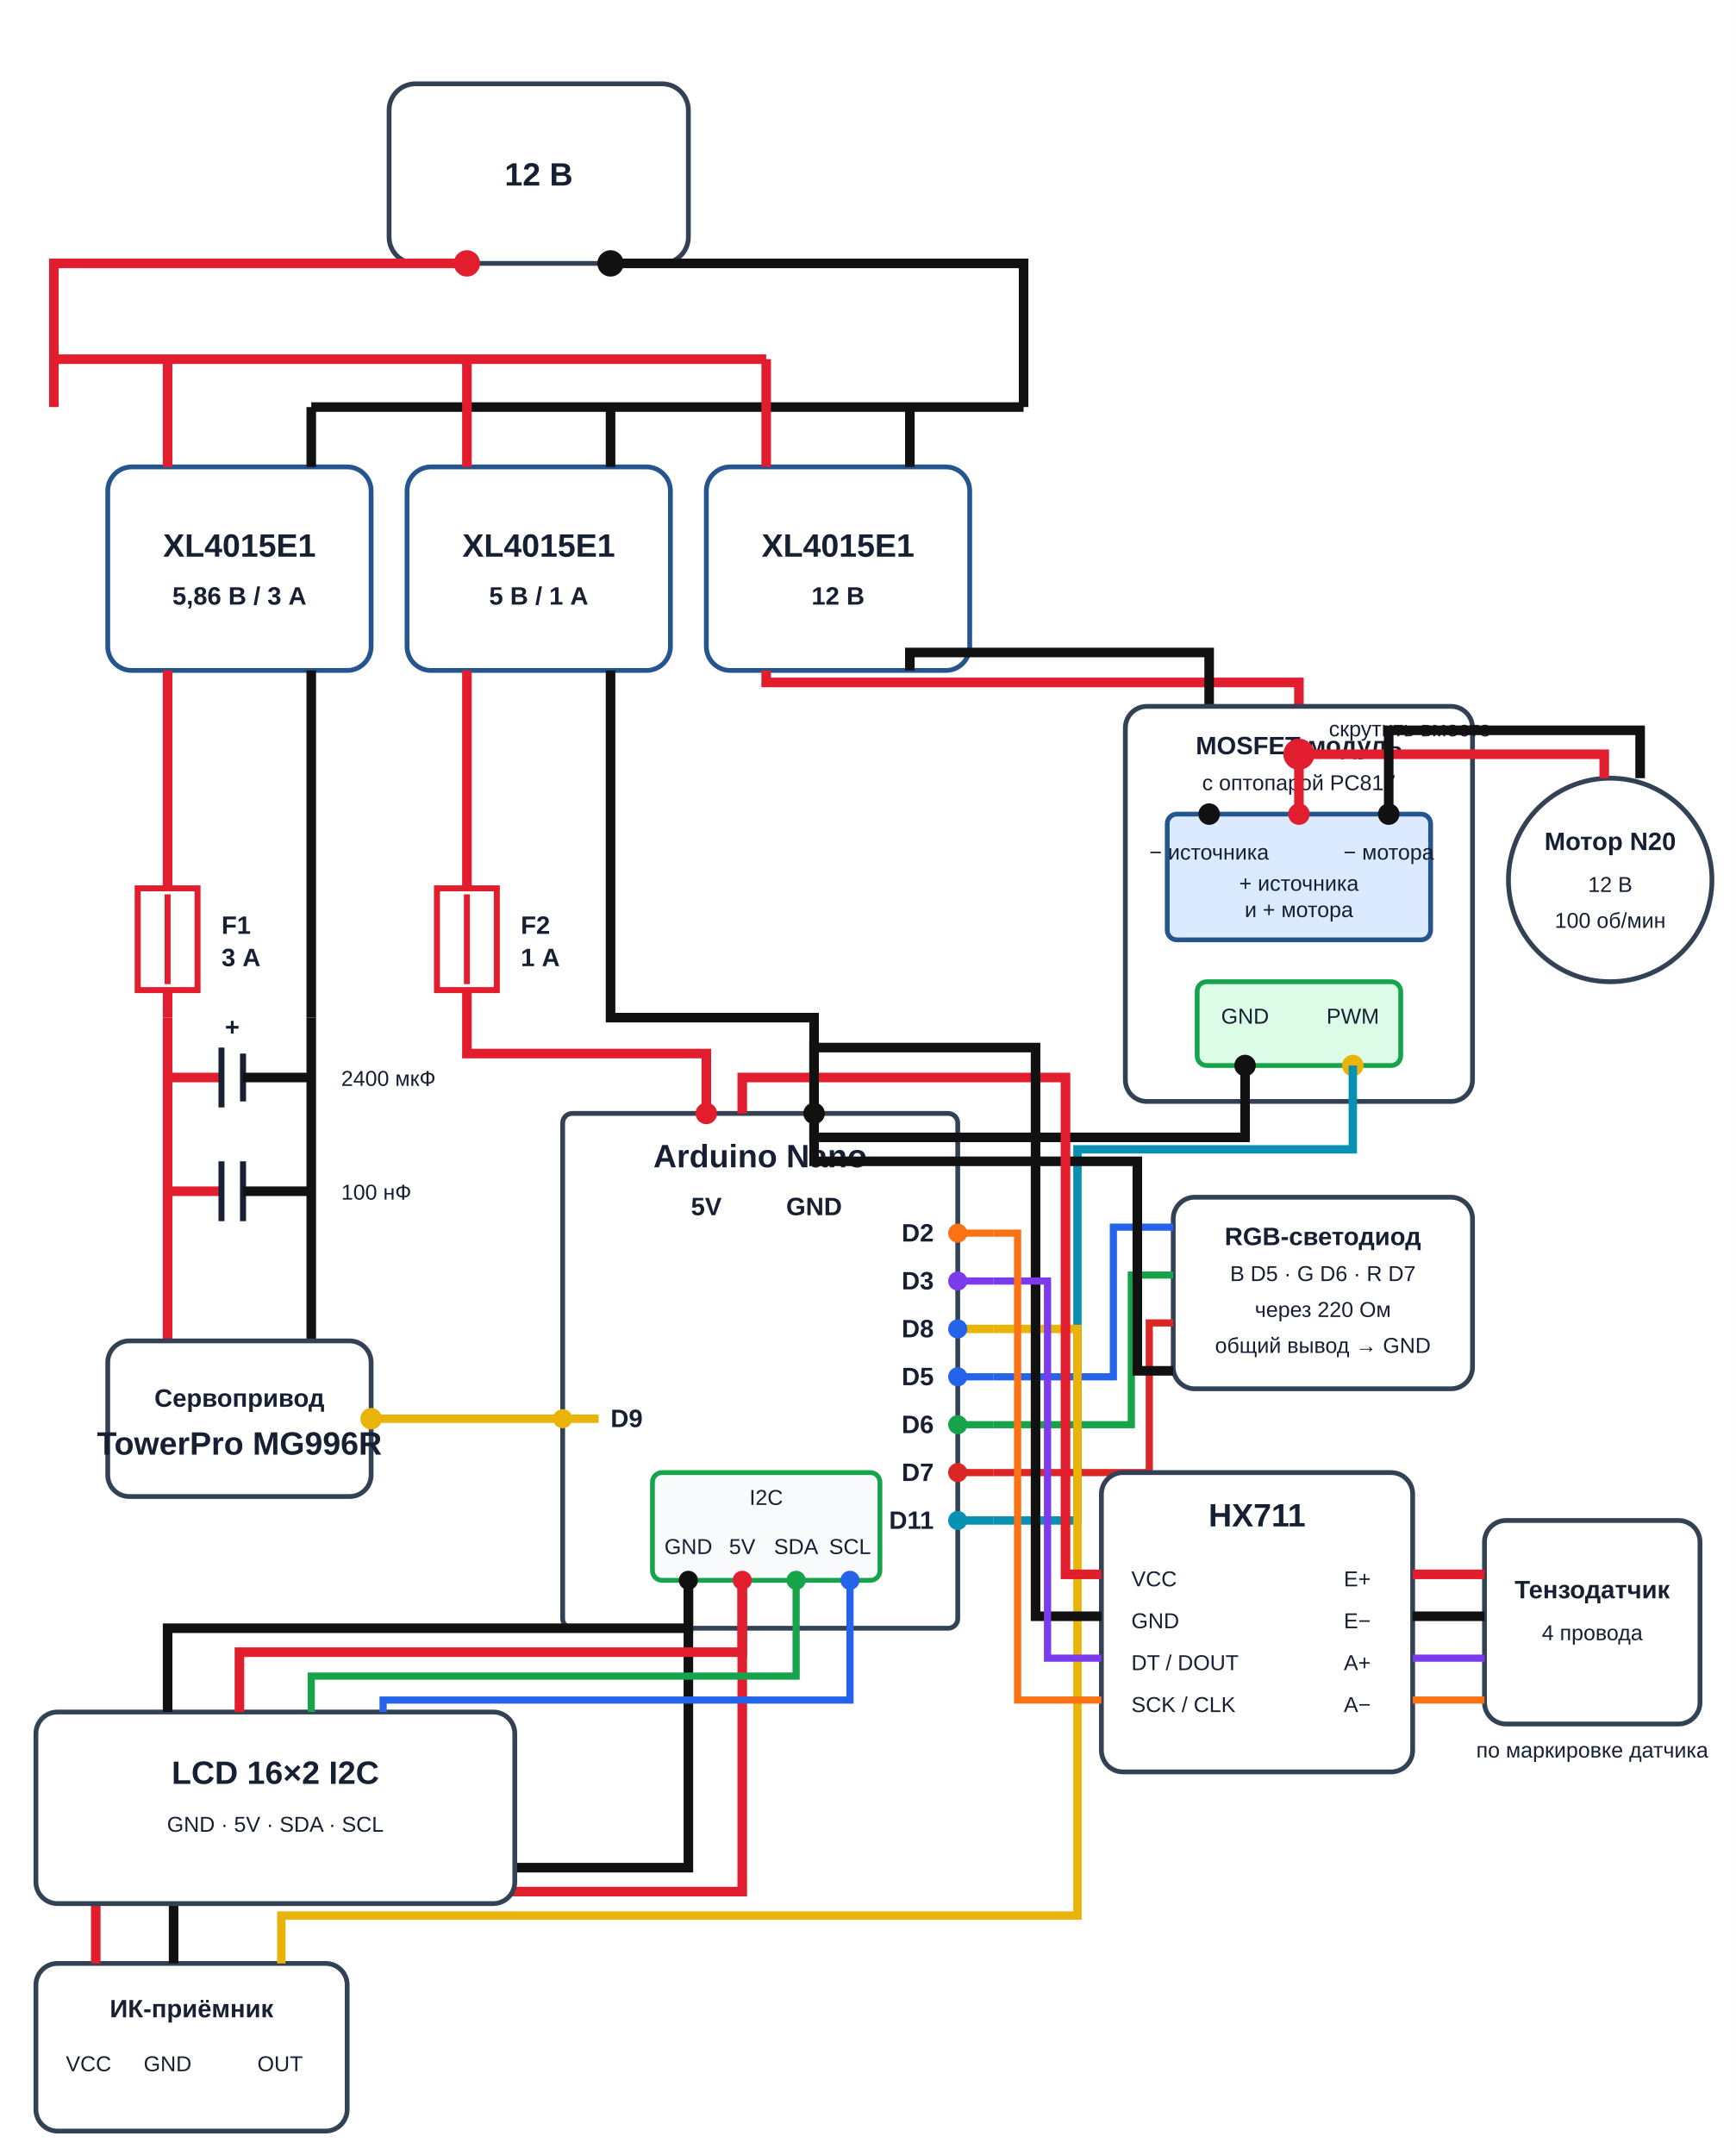
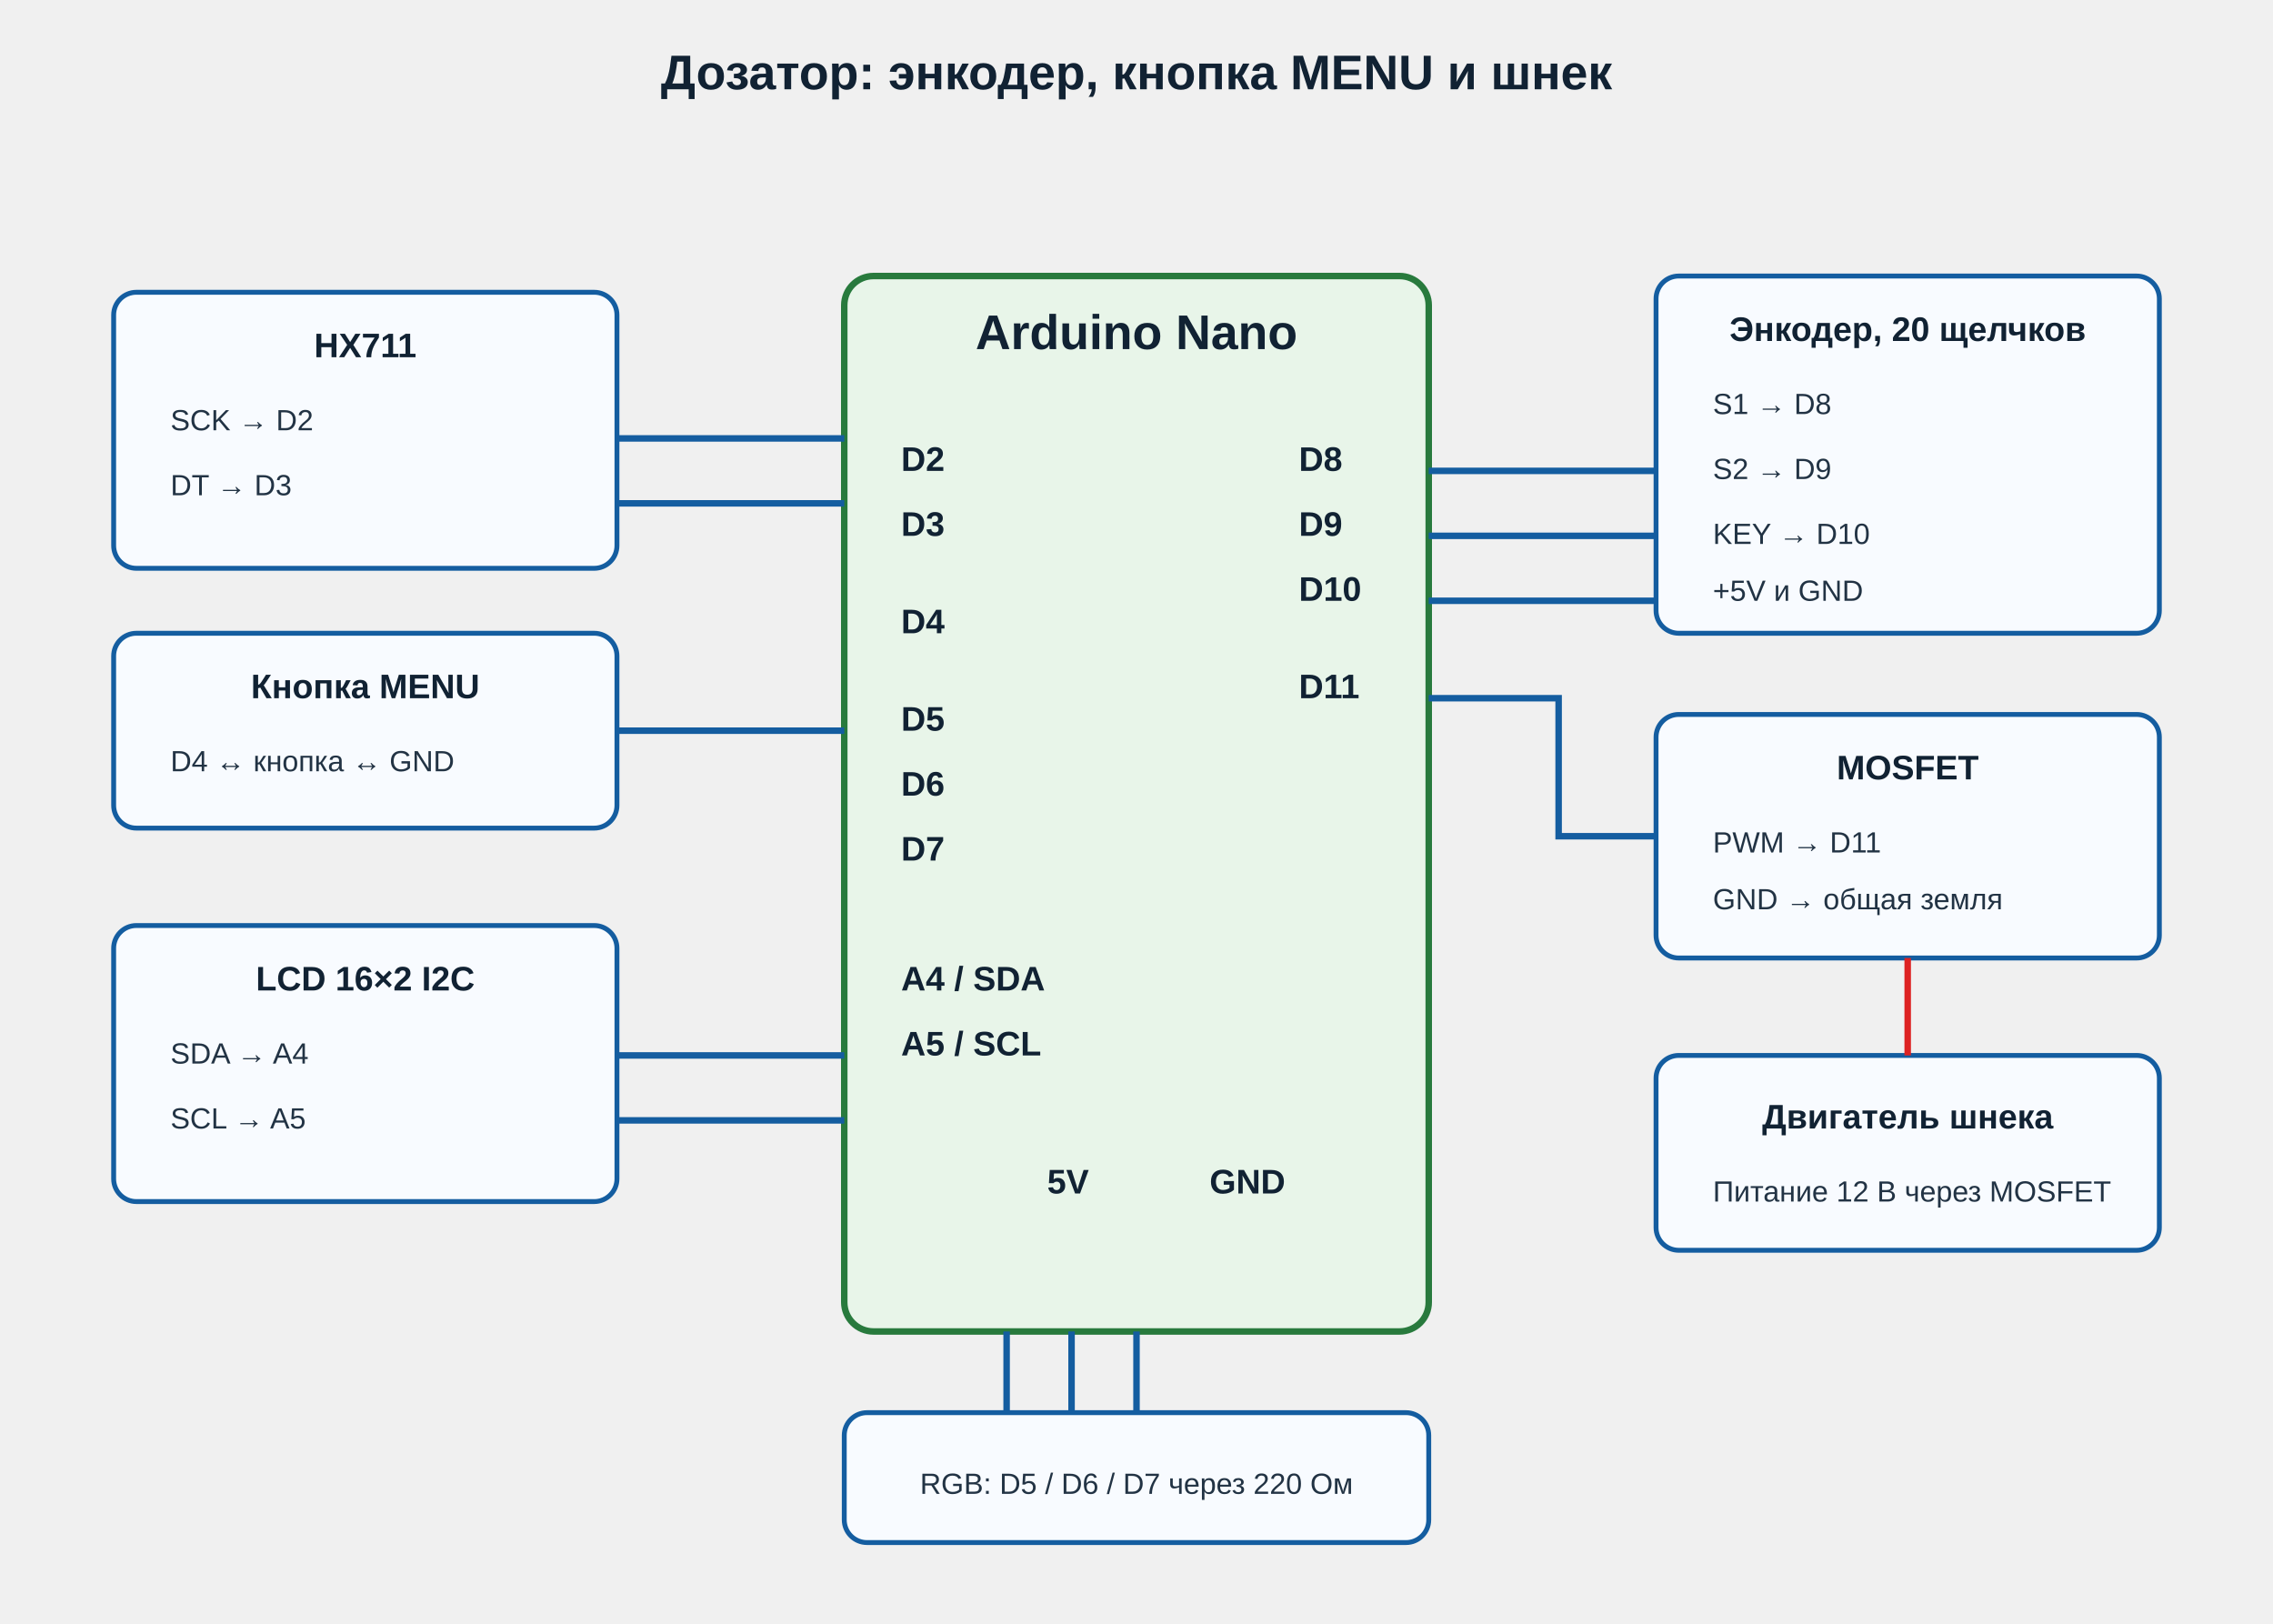
- <svg xmlns="http://www.w3.org/2000/svg" width="1450" height="1800" viewBox="0 0 1450 1800">
-   <defs>
-     <style>
-       .text { font: 700 27px Arial, sans-serif; fill: #172033; }
-       .label { font: 700 21px Arial, sans-serif; fill: #172033; }
-       .small { font: 18px Arial, sans-serif; fill: #172033; }
-       .source { fill: #ffffff; stroke: #334155; stroke-width: 4; }
-       .module { fill: #ffffff; stroke: #24558f; stroke-width: 4; }
-       .device { fill: #ffffff; stroke: #334155; stroke-width: 4; }
-       .plus { fill: none; stroke: #e11d2e; stroke-width: 8; }
-       .minus { fill: none; stroke: #111111; stroke-width: 8; }
-       .signal { fill: none; stroke: #eab308; stroke-width: 7; }
-       .pwm { fill: none; stroke: #0891b2; stroke-width: 7; }
-       .red { fill: none; stroke: #dc2626; stroke-width: 6; }
-       .green { fill: none; stroke: #16a34a; stroke-width: 6; }
-       .blue { fill: none; stroke: #2563eb; stroke-width: 6; }
-       .sda { fill: none; stroke: #16a34a; stroke-width: 6; }
-       .scl { fill: none; stroke: #2563eb; stroke-width: 6; }
-       .dt { fill: none; stroke: #7c3aed; stroke-width: 6; }
-       .sck { fill: none; stroke: #f97316; stroke-width: 6; }
-     </style>
-   </defs>
-   <rect width="1450" height="1800" fill="#ffffff" />
-   <rect x="325" y="70" width="250" height="150" rx="22" class="source" />
-   <text x="450" y="155" text-anchor="middle" class="text">12 В</text>
-   <circle cx="390" cy="220" r="11" fill="#e11d2e" />
-   <circle cx="510" cy="220" r="11" fill="#111111" />
-   <path d="M390 220 H45 V340" class="plus" />
-   <path d="M510 220 H855 V340" class="minus" />
-   <path d="M45 300 H640" class="plus" />
-   <path d="M260 340 H855" class="minus" />
-   <rect x="90" y="390" width="220" height="170" rx="20" class="module" />
-   <text x="200" y="465" text-anchor="middle" class="text">XL4015E1</text>
-   <text x="200" y="505" text-anchor="middle" class="label">5,86 В / 3 А</text>
-   <path d="M140 300 V390" class="plus" />
-   <path d="M260 340 V390" class="minus" />
-   <path d="M140 560 V720" class="plus" />
-   <path d="M260 560 V720" class="minus" />
-   <rect x="340" y="390" width="220" height="170" rx="20" class="module" />
-   <text x="450" y="465" text-anchor="middle" class="text">XL4015E1</text>
-   <text x="450" y="505" text-anchor="middle" class="label">5 В / 1 А</text>
-   <path d="M390 300 V390" class="plus" />
-   <path d="M510 340 V390" class="minus" />
-   <path d="M390 560 V720" class="plus" />
-   <rect x="590" y="390" width="220" height="170" rx="20" class="module" />
-   <text x="700" y="465" text-anchor="middle" class="text">XL4015E1</text>
-   <text x="700" y="505" text-anchor="middle" class="label">12 В</text>
-   <path d="M640 300 V390" class="plus" />
-   <path d="M760 340 V390" class="minus" />
-   <path d="M640 560 V570 H1085 V630" class="plus" />
-   <path d="M760 560 V545 H1010 V680" class="minus" />
-   <rect x="940" y="590" width="290" height="330" rx="18" class="device" />
-   <text x="1085" y="630" text-anchor="middle" class="label">MOSFET-модуль</text>
-   <text x="1085" y="660" text-anchor="middle" class="small">с оптопарой PC817</text>
-   <rect x="975" y="680" width="220" height="105" rx="8" fill="#dbeafe" stroke="#24558f" stroke-width="4" />
-   <circle cx="1010" cy="680" r="9" fill="#111111" />
-   <circle cx="1085" cy="680" r="9" fill="#e11d2e" />
-   <circle cx="1160" cy="680" r="9" fill="#111111" />
-   <text x="1010" y="718" text-anchor="middle" class="small">− источника</text>
-   <text x="1085" y="744" text-anchor="middle" class="small">+ источника</text>
-   <text x="1085" y="766" text-anchor="middle" class="small">и + мотора</text>
-   <text x="1160" y="718" text-anchor="middle" class="small">− мотора</text>
-   <rect x="1000" y="820" width="170" height="70" rx="8" fill="#dcfce7" stroke="#16a34a" stroke-width="4" />
-   <circle cx="1040" cy="890" r="9" fill="#111111" />
-   <circle cx="1130" cy="890" r="9" fill="#eab308" />
-   <text x="1040" y="855" text-anchor="middle" class="small">GND</text>
-   <text x="1130" y="855" text-anchor="middle" class="small">PWM</text>
-   <rect x="1260" y="650" width="170" height="170" rx="85" class="device" />
-   <text x="1345" y="710" text-anchor="middle" class="label">Мотор N20</text>
-   <text x="1345" y="745" text-anchor="middle" class="small">12 В</text>
-   <text x="1345" y="775" text-anchor="middle" class="small">100 об/мин</text>
-   <circle cx="1085" cy="630" r="13" fill="#e11d2e" />
-   <path d="M1085 630 V680" class="plus" />
-   <path d="M1340 650 V630 H1085" class="plus" />
-   <text x="1110" y="615" class="small" fill="#e11d2e">скрутить вместе</text>
-   <path d="M1160 680 V610 H1370 V650" class="minus" />
-   <path d="M140 720 V742" class="plus" />
-   <rect x="115" y="742" width="50" height="85" fill="#ffffff" stroke="#e11d2e" stroke-width="5" />
-   <line x1="140" y1="747" x2="140" y2="822" stroke="#e11d2e" stroke-width="5" />
-   <text x="185" y="780" class="label">F1</text>
-   <text x="185" y="807" class="label">3 А</text>
-   <path d="M140 827 V850" class="plus" />
-   <path d="M260 720 V850" class="minus" />
-   <path d="M140 850 V1120" class="plus" />
-   <path d="M260 850 V1120" class="minus" />
-   <line x1="140" y1="900" x2="185" y2="900" class="plus" />
-   <line x1="185" y1="875" x2="185" y2="925" stroke="#172033" stroke-width="5" />
-   <line x1="203" y1="880" x2="203" y2="920" stroke="#172033" stroke-width="5" />
-   <line x1="203" y1="900" x2="260" y2="900" class="minus" />
-   <text x="194" y="865" text-anchor="middle" class="label">+</text>
-   <text x="285" y="907" class="small">2400 мкФ</text>
-   <line x1="140" y1="995" x2="185" y2="995" class="plus" />
-   <line x1="185" y1="970" x2="185" y2="1020" stroke="#172033" stroke-width="5" />
-   <line x1="203" y1="970" x2="203" y2="1020" stroke="#172033" stroke-width="5" />
-   <line x1="203" y1="995" x2="260" y2="995" class="minus" />
-   <text x="285" y="1002" class="small">100 нФ</text>
-   <rect x="90" y="1120" width="220" height="130" rx="18" class="device" />
-   <text x="200" y="1175" text-anchor="middle" class="label">Сервопривод</text>
-   <text x="200" y="1215" text-anchor="middle" class="text">TowerPro MG996R</text>
-   <circle cx="310" cy="1185" r="9" fill="#eab308" />
-   <path d="M390 720 V742" class="plus" />
-   <rect x="365" y="742" width="50" height="85" fill="#ffffff" stroke="#e11d2e" stroke-width="5" />
-   <line x1="390" y1="747" x2="390" y2="822" stroke="#e11d2e" stroke-width="5" />
-   <text x="435" y="780" class="label">F2</text>
-   <text x="435" y="807" class="label">1 А</text>
-   <path d="M390 827 V880 H590 V930" class="plus" />
-   <path d="M510 560 V850 H680 V930" class="minus" />
-   <rect x="470" y="930" width="330" height="430" rx="8" class="device" />
-   <text x="635" y="975" text-anchor="middle" class="text">Arduino Nano</text>
-   <circle cx="590" cy="930" r="9" fill="#e11d2e" />
-   <circle cx="680" cy="930" r="9" fill="#111111" />
-   <text x="590" y="1015" text-anchor="middle" class="label" fill="#e11d2e">5V</text>
-   <text x="680" y="1015" text-anchor="middle" class="label">GND</text>
-   <line x1="470" y1="1185" x2="500" y2="1185" class="signal" />
-   <text x="510" y="1192" class="label">D9</text>
-   <circle cx="470" cy="1185" r="8" fill="#eab308" />
-   <line x1="800" y1="1110" x2="830" y2="1110" class="signal" />
-   <text x="780" y="1117" text-anchor="end" class="label">D8</text>
-   <circle cx="800" cy="1110" r="8" fill="#2563eb" />
-   <line x1="800" y1="1030" x2="830" y2="1030" class="sck" />
-   <text x="780" y="1037" text-anchor="end" class="label">D2</text>
-   <circle cx="800" cy="1030" r="8" fill="#f97316" />
-   <line x1="800" y1="1070" x2="830" y2="1070" class="dt" />
-   <text x="780" y="1077" text-anchor="end" class="label">D3</text>
-   <circle cx="800" cy="1070" r="8" fill="#7c3aed" />
-   <line x1="800" y1="1150" x2="830" y2="1150" class="blue" />
-   <text x="780" y="1157" text-anchor="end" class="label">D5</text>
-   <circle cx="800" cy="1150" r="8" fill="#2563eb" />
-   <line x1="800" y1="1190" x2="830" y2="1190" class="green" />
-   <text x="780" y="1197" text-anchor="end" class="label">D6</text>
-   <circle cx="800" cy="1190" r="8" fill="#16a34a" />
-   <line x1="800" y1="1230" x2="830" y2="1230" class="red" />
-   <text x="780" y="1237" text-anchor="end" class="label">D7</text>
-   <circle cx="800" cy="1230" r="8" fill="#dc2626" />
-   <line x1="800" y1="1270" x2="830" y2="1270" class="pwm" />
-   <text x="780" y="1277" text-anchor="end" class="label">D11</text>
-   <circle cx="800" cy="1270" r="8" fill="#0891b2" />
-   <rect x="545" y="1230" width="190" height="90" rx="8" fill="#f8fafc" stroke="#16a34a" stroke-width="4" />
-   <text x="640" y="1257" text-anchor="middle" class="small">I2C</text>
-   <circle cx="575" cy="1320" r="8" fill="#111111" />
-   <circle cx="620" cy="1320" r="8" fill="#e11d2e" />
-   <circle cx="665" cy="1320" r="8" fill="#16a34a" />
-   <circle cx="710" cy="1320" r="8" fill="#2563eb" />
-   <text x="575" y="1298" text-anchor="middle" class="small">GND</text>
-   <text x="620" y="1298" text-anchor="middle" class="small">5V</text>
-   <text x="665" y="1298" text-anchor="middle" class="small">SDA</text>
-   <text x="710" y="1298" text-anchor="middle" class="small">SCL</text>
-   <path d="M310 1185 H470" class="signal" />
-   <path d="M830 1270 H900 V960 H1130 V890" class="pwm" />
-   <path d="M680 930 V950 H1040 V890" class="minus" />
-   <rect x="980" y="1000" width="250" height="160" rx="18" class="device" />
-   <text x="1105" y="1040" text-anchor="middle" class="label">RGB-светодиод</text>
-   <text x="1105" y="1070" text-anchor="middle" class="small">B D5 · G D6 · R D7</text>
-   <text x="1105" y="1100" text-anchor="middle" class="small">через 220 Ом</text>
-   <text x="1105" y="1130" text-anchor="middle" class="small">общий вывод → GND</text>
-   <path d="M830 1150 H930 V1025 H980" class="blue" />
-   <path d="M830 1190 H945 V1065 H980" class="green" />
-   <path d="M830 1230 H960 V1105 H980" class="red" />
-   <path d="M680 930 V970 H950 V1145 H980" class="minus" />
-   <rect x="30" y="1640" width="260" height="140" rx="18" class="device" />
-   <text x="160" y="1685" text-anchor="middle" class="label">ИК-приёмник</text>
-   <text x="55" y="1730" class="small">VCC</text>
-   <text x="120" y="1730" class="small">GND</text>
-   <text x="215" y="1730" class="small">OUT</text>
-   <path d="M620 1320 V1580 H80 V1640" class="plus" />
-   <path d="M575 1320 V1560 H145 V1640" class="minus" />
-   <path d="M830 1110 H900 V1600 H235 V1640" class="signal" />
-   <rect x="30" y="1430" width="400" height="160" rx="18" class="device" />
-   <text x="230" y="1490" text-anchor="middle" class="text">LCD 16×2 I2C</text>
-   <text x="230" y="1530" text-anchor="middle" class="small">GND · 5V · SDA · SCL</text>
-   <path d="M575 1320 V1360 H140 V1430" class="minus" />
-   <path d="M620 1320 V1380 H200 V1430" class="plus" />
-   <path d="M665 1320 V1400 H260 V1430" class="sda" />
-   <path d="M710 1320 V1420 H320 V1430" class="scl" />
-   <rect x="920" y="1230" width="260" height="250" rx="18" class="device" />
-   <text x="1050" y="1275" text-anchor="middle" class="text">HX711</text>
-   <text x="945" y="1325" class="small">VCC</text>
-   <text x="945" y="1360" class="small">GND</text>
-   <text x="945" y="1395" class="small">DT / DOUT</text>
-   <text x="945" y="1430" class="small">SCK / CLK</text>
-   <text x="1145" y="1325" text-anchor="end" class="small">E+</text>
-   <text x="1145" y="1360" text-anchor="end" class="small">E−</text>
-   <text x="1145" y="1395" text-anchor="end" class="small">A+</text>
-   <text x="1145" y="1430" text-anchor="end" class="small">A−</text>
-   <path d="M620 930 V900 H890 V1315 H920" class="plus" />
-   <path d="M680 930 V875 H865 V1350 H920" class="minus" />
-   <path d="M830 1070 H875 V1385 H920" class="dt" />
-   <path d="M830 1030 H850 V1420 H920" class="sck" />
-   <rect x="1240" y="1270" width="180" height="170" rx="18" class="device" />
-   <text x="1330" y="1335" text-anchor="middle" class="label">Тензодатчик</text>
-   <text x="1330" y="1370" text-anchor="middle" class="small">4 провода</text>
-   <path d="M1180 1315 H1240" class="plus" />
-   <path d="M1180 1350 H1240" class="minus" />
-   <path d="M1180 1385 H1240" class="dt" />
-   <path d="M1180 1420 H1240" class="sck" />
-   <text x="1330" y="1468" text-anchor="middle" class="small">по маркировке датчика</text>
+ <svg xmlns="http://www.w3.org/2000/svg" width="1400" height="1000" viewBox="0 0 1400 1000">
+   <style>
+     .box { fill: #f8fbff; stroke: #145da0; stroke-width: 3; rx: 14; }
+     .board { fill: #e8f5e9; stroke: #287a3d; stroke-width: 4; rx: 18; }
+     .title { font: 700 30px Arial, sans-serif; fill: #123; }
+     .label { font: 700 21px Arial, sans-serif; fill: #123; }
+     .text { font: 18px Arial, sans-serif; fill: #234; }
+     .signal { fill: none; stroke: #145da0; stroke-width: 4; }
+     .power { fill: none; stroke: #d22; stroke-width: 4; }
+     .ground { fill: none; stroke: #222; stroke-width: 4; }
+   </style>
+   <text x="700" y="55" text-anchor="middle" class="title">Дозатор: энкодер, кнопка MENU и шнек</text>
+   <rect x="520" y="170" width="360" height="650" class="board" />
+   <text x="700" y="215" text-anchor="middle" class="title">Arduino Nano</text>
+   <text x="555" y="290" class="label">D2</text>
+   <text x="555" y="330" class="label">D3</text>
+   <text x="555" y="390" class="label">D4</text>
+   <text x="555" y="450" class="label">D5</text>
+   <text x="555" y="490" class="label">D6</text>
+   <text x="555" y="530" class="label">D7</text>
+   <text x="800" y="290" class="label">D8</text>
+   <text x="800" y="330" class="label">D9</text>
+   <text x="800" y="370" class="label">D10</text>
+   <text x="800" y="430" class="label">D11</text>
+   <text x="555" y="610" class="label">A4 / SDA</text>
+   <text x="555" y="650" class="label">A5 / SCL</text>
+   <text x="645" y="735" class="label">5V</text>
+   <text x="745" y="735" class="label">GND</text>
+   <rect x="70" y="180" width="310" height="170" class="box" />
+   <text x="225" y="220" text-anchor="middle" class="label">HX711</text>
+   <text x="105" y="265" class="text">SCK → D2</text>
+   <text x="105" y="305" class="text">DT → D3</text>
+   <path d="M380 270 H520" class="signal" />
+   <path d="M380 310 H520" class="signal" />
+   <rect x="70" y="390" width="310" height="120" class="box" />
+   <text x="225" y="430" text-anchor="middle" class="label">Кнопка MENU</text>
+   <text x="105" y="475" class="text">D4 ↔ кнопка ↔ GND</text>
+   <path d="M380 450 H520" class="signal" />
+   <rect x="70" y="570" width="310" height="170" class="box" />
+   <text x="225" y="610" text-anchor="middle" class="label">LCD 16×2 I2C</text>
+   <text x="105" y="655" class="text">SDA → A4</text>
+   <text x="105" y="695" class="text">SCL → A5</text>
+   <path d="M380 650 H520" class="signal" />
+   <path d="M380 690 H520" class="signal" />
+   <rect x="1020" y="170" width="310" height="220" class="box" />
+   <text x="1175" y="210" text-anchor="middle" class="label">Энкодер, 20 щелчков</text>
+   <text x="1055" y="255" class="text">S1 → D8</text>
+   <text x="1055" y="295" class="text">S2 → D9</text>
+   <text x="1055" y="335" class="text">KEY → D10</text>
+   <text x="1055" y="370" class="text">+5V и GND</text>
+   <path d="M880 290 H1020" class="signal" />
+   <path d="M880 330 H1020" class="signal" />
+   <path d="M880 370 H1020" class="signal" />
+   <rect x="1020" y="440" width="310" height="150" class="box" />
+   <text x="1175" y="480" text-anchor="middle" class="label">MOSFET</text>
+   <text x="1055" y="525" class="text">PWM → D11</text>
+   <text x="1055" y="560" class="text">GND → общая земля</text>
+   <path d="M880 430 H960 V515 H1020" class="signal" />
+   <rect x="1020" y="650" width="310" height="120" class="box" />
+   <text x="1175" y="695" text-anchor="middle" class="label">Двигатель шнека</text>
+   <text x="1055" y="740" class="text">Питание 12 В через MOSFET</text>
+   <path d="M1175 590 V650" class="power" />
+   <rect x="520" y="870" width="360" height="80" class="box" />
+   <text x="700" y="920" text-anchor="middle" class="text">RGB: D5 / D6 / D7 через 220 Ом</text>
+   <path d="M620 820 V870" class="signal" />
+   <path d="M660 820 V870" class="signal" />
+   <path d="M700 820 V870" class="signal" />
</svg>
